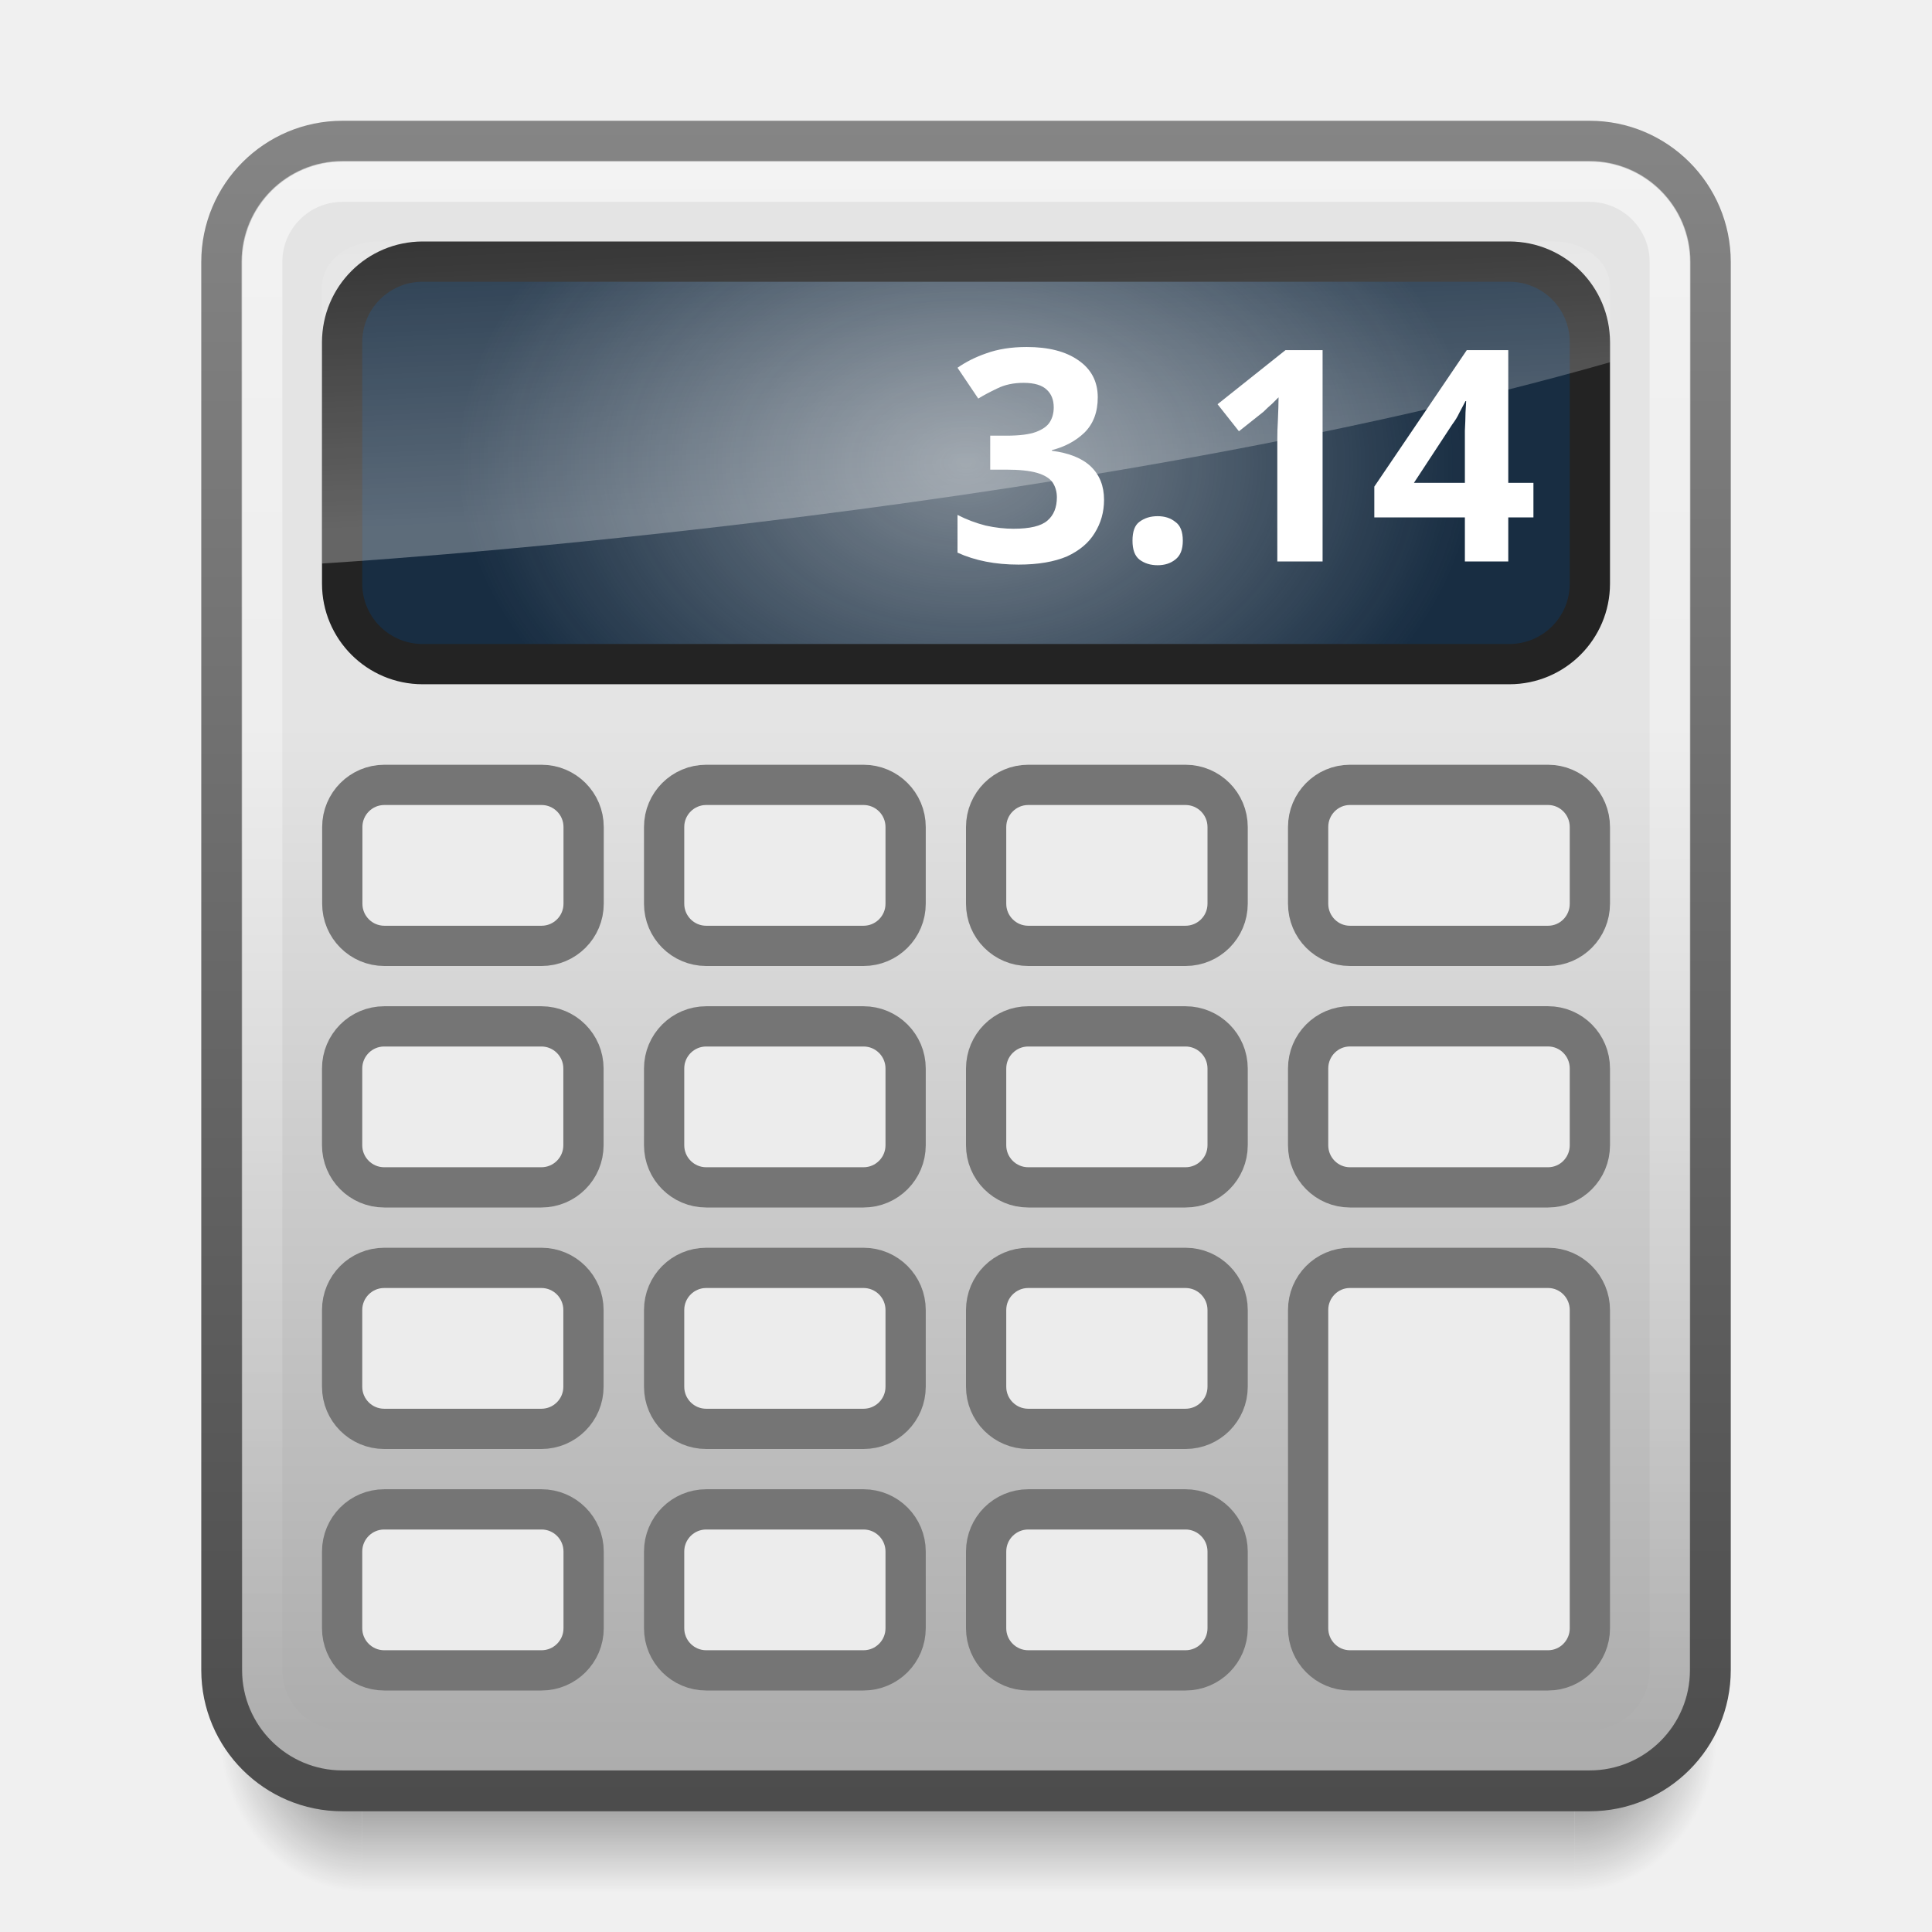
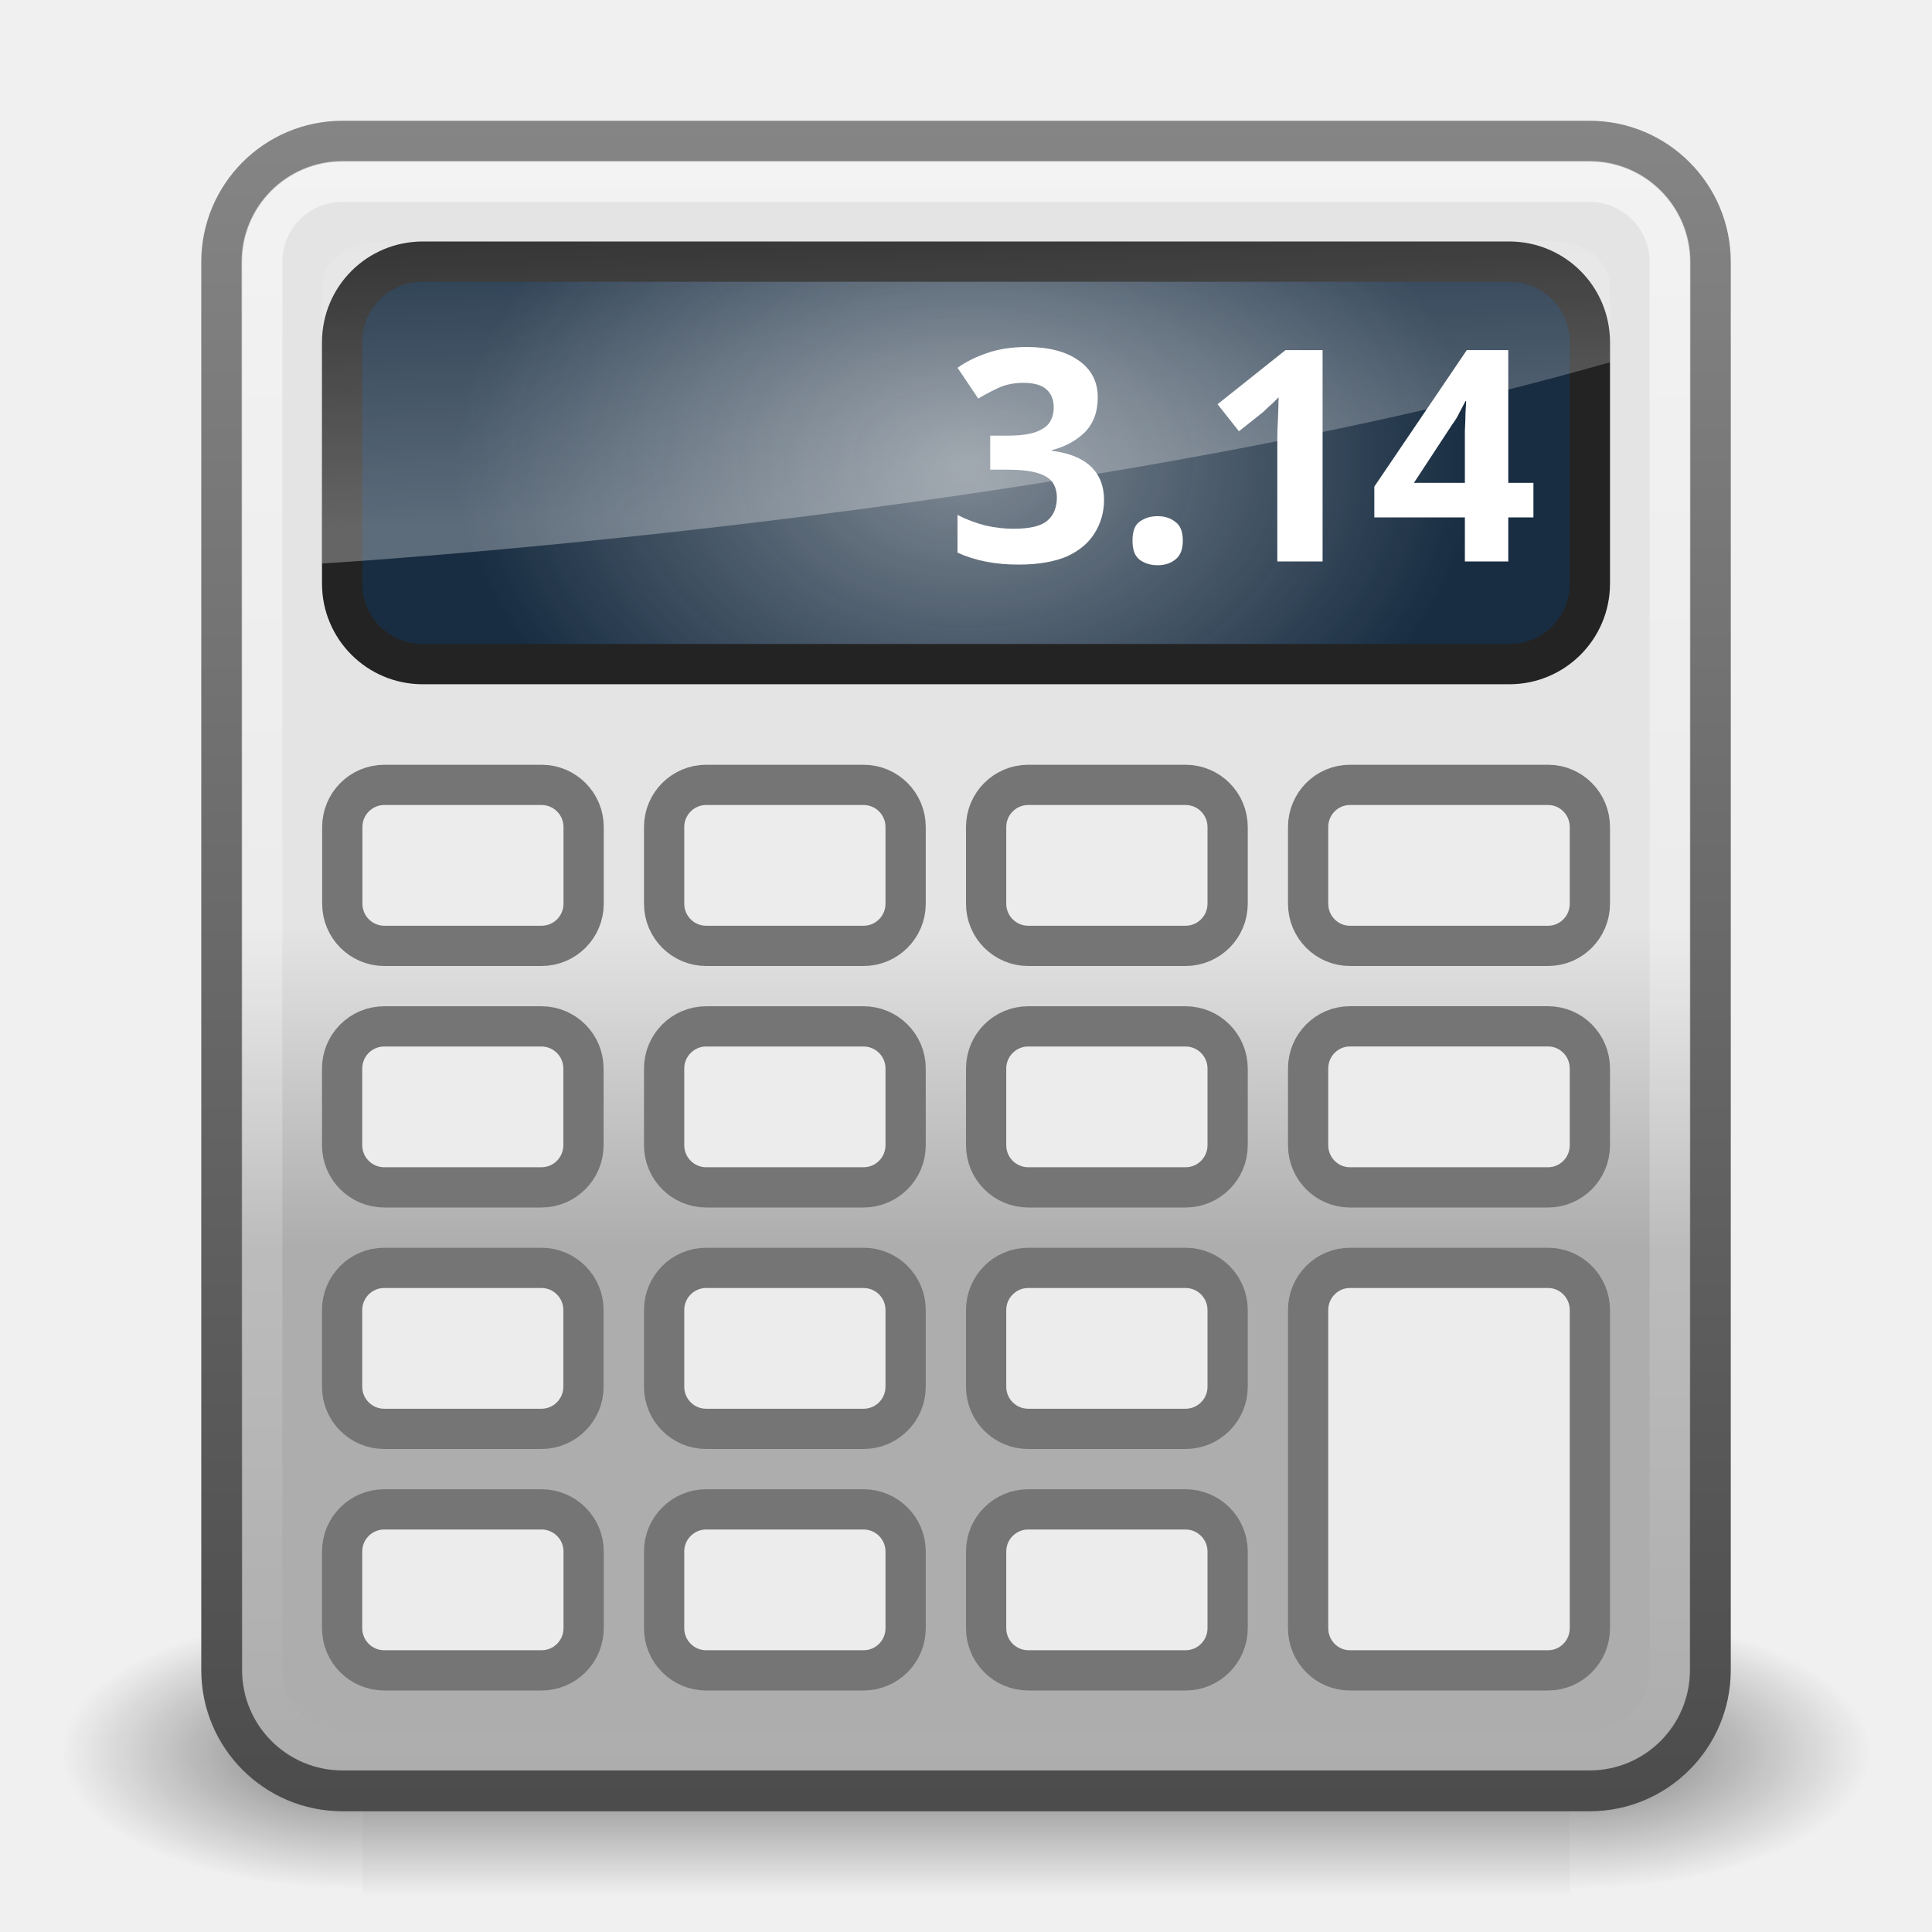
<svg xmlns="http://www.w3.org/2000/svg" xmlns:xlink="http://www.w3.org/1999/xlink" version="1.0" width="48" height="48" id="svg3395">
  <defs id="defs3397">
    <linearGradient id="linearGradient4350">
      <stop id="stop4358" offset="0" style="stop-color:#182d42;stop-opacity:0.498;" />
      <stop style="stop-color:#182d42;stop-opacity:1;" offset="1" id="stop4354" />
    </linearGradient>
    <linearGradient id="linearGradient3428">
      <stop id="stop3430" style="stop-color:#000000;stop-opacity:0" offset="0" />
      <stop id="stop3436" style="stop-color:#000000;stop-opacity:1" offset="0.5" />
      <stop id="stop3432" style="stop-color:#000000;stop-opacity:0" offset="1" />
    </linearGradient>
    <linearGradient id="linearGradient3414">
      <stop id="stop3416" style="stop-color:#000000;stop-opacity:1" offset="0" />
      <stop id="stop3418" style="stop-color:#000000;stop-opacity:0" offset="1" />
    </linearGradient>
    <linearGradient id="linearGradient2490-654-721">
      <stop id="stop2913" style="stop-color:#3d3d3d;stop-opacity:1;" offset="0" />
      <stop id="stop2915" style="stop-color:#858585;stop-opacity:1;" offset="1" />
    </linearGradient>
    <linearGradient id="linearGradient3242-52-665">
      <stop id="stop2903" style="stop-color:#e4e4e4;stop-opacity:1;" offset="0" />
      <stop id="stop2909" style="stop-color:#adadad;stop-opacity:1;" offset="1" />
    </linearGradient>
    <linearGradient id="linearGradient5638">
      <stop id="stop5640" style="stop-color:#ffffff;stop-opacity:1" offset="0" />
      <stop id="stop5642" style="stop-color:#ffffff;stop-opacity:0" offset="1" />
    </linearGradient>
    <linearGradient id="linearGradient3341">
      <stop offset="0" style="stop-color:#ffffff;stop-opacity:1" id="stop3343" />
      <stop offset="1" style="stop-color:#ffffff;stop-opacity:0" id="stop3345" />
    </linearGradient>
    <linearGradient xlink:href="#linearGradient5638" id="linearGradient3300" gradientUnits="userSpaceOnUse" gradientTransform="matrix(1.135733,0,0,1,-51.31733,-1.007428)" x1="24.053" y1="5.007" x2="24.053" y2="45.055" />
-     <linearGradient xlink:href="#linearGradient3242-52-665" id="linearGradient3303" gradientUnits="userSpaceOnUse" gradientTransform="matrix(1.155826,0,0,1.124127,-6.630108,-5.531281)" x1="22.506" y1="20.933" x2="22.506" y2="43.172" />
+     <linearGradient xlink:href="#linearGradient3242-52-665" id="linearGradient3303" gradientUnits="userSpaceOnUse" gradientTransform="matrix(1.155826,0,0,1.124127,-6.630108,-5.531281)" x1="22.506" y1="25.381" x2="22.506" y2="32.497" />
    <linearGradient xlink:href="#linearGradient2490-654-721" id="linearGradient3305" gradientUnits="userSpaceOnUse" gradientTransform="matrix(1.121787,0,0,1,-2.922891,-1.007525)" x1="31.279" y1="56.744" x2="31.279" y2="4.008" />
    <radialGradient xlink:href="#linearGradient3414" id="radialGradient4126" gradientUnits="userSpaceOnUse" gradientTransform="matrix(2,0,0,2,-13,-129)" cx="3" cy="43" fx="3" fy="43" r="2" />
    <radialGradient xlink:href="#linearGradient3414" id="radialGradient4128" gradientUnits="userSpaceOnUse" gradientTransform="matrix(2,0,0,2,35,-43)" cx="3" cy="43" fx="3" fy="43" r="2" />
    <linearGradient xlink:href="#linearGradient3428" id="linearGradient4130" gradientUnits="userSpaceOnUse" x1="11.508" y1="39" x2="11.508" y2="47.016" />
    <radialGradient xlink:href="#linearGradient4350" id="radialGradient4360" cx="24" cy="11.5" fx="24" fy="11.5" r="14" gradientTransform="matrix(0.9021165,0,0,0.6547619,2.349207,3.970238)" gradientUnits="userSpaceOnUse" />
    <linearGradient xlink:href="#linearGradient3341" id="linearGradient4364" gradientUnits="userSpaceOnUse" gradientTransform="matrix(1.150562,0,0,0.9740582,-3.613483,-0.8184076)" x1="22.162" y1="13.755" x2="21.643" y2="3.644" />
+     <radialGradient xlink:href="#linearGradient5060" id="radialGradient3129" gradientUnits="userSpaceOnUse" gradientTransform="matrix(0.06214224,0,0,0.02900085,1.636502,28.95316)" cx="605.714" cy="486.648" fx="605.714" fy="486.648" r="117.143" />
+     <linearGradient id="linearGradient5060">
+       <stop id="stop5062" style="stop-color:#000000;stop-opacity:1" offset="0" />
+       <stop id="stop5064" style="stop-color:#000000;stop-opacity:0" offset="1" />
+     </linearGradient>
+     <linearGradient xlink:href="#linearGradient5048" id="linearGradient3127" gradientUnits="userSpaceOnUse" gradientTransform="matrix(0.06214224,0,0,0.02900085,1.624272,28.95316)" x1="302.857" y1="366.648" x2="302.857" y2="609.505" />
+     <linearGradient id="linearGradient5048">
+       <stop id="stop5050" style="stop-color:#000000;stop-opacity:0" offset="0" />
+       <stop id="stop5056" style="stop-color:#000000;stop-opacity:1" offset="0.5" />
+       <stop id="stop5052" style="stop-color:#000000;stop-opacity:0" offset="1" />
+     </linearGradient>
+     <radialGradient xlink:href="#linearGradient5060" id="radialGradient3131" gradientUnits="userSpaceOnUse" gradientTransform="matrix(-0.06214224,0,0,0.02900085,46.53201,28.95316)" cx="605.714" cy="486.648" fx="605.714" fy="486.648" r="117.143" />
+     <linearGradient id="linearGradient3134">
+       <stop id="stop3136" style="stop-color:#000000;stop-opacity:1" offset="0" />
+       <stop id="stop3138" style="stop-color:#000000;stop-opacity:0" offset="1" />
+     </linearGradient>
+     <radialGradient r="117.143" fy="486.648" fx="605.714" cy="486.648" cx="605.714" gradientTransform="matrix(-0.06214224,0,0,0.02900085,46.53201,28.95316)" gradientUnits="userSpaceOnUse" id="radialGradient3144" xlink:href="#linearGradient5060" />
  </defs>
-   <g style="opacity:0.6" id="g3438" transform="matrix(0.8857824,0,0,0.990365,2.799523,0.452845)">
-     <rect style="fill:url(#radialGradient4126);fill-opacity:1;fill-rule:nonzero;stroke:none;stroke-width:1;marker:none;visibility:visible;display:inline;overflow:visible" id="rect3404" transform="scale(-1,-1)" y="-47" x="-7" height="8" width="4" />
-     <rect style="fill:url(#radialGradient4128);fill-opacity:1;fill-rule:nonzero;stroke:none;stroke-width:1;marker:none;visibility:visible;display:inline;overflow:visible" id="rect3422" y="39" x="41" height="8" width="4" />
-     <rect style="fill:url(#linearGradient4130);fill-opacity:1;fill-rule:nonzero;stroke:none;stroke-width:1;marker:none;visibility:visible;display:inline;overflow:visible" id="rect3426" y="39" x="7" height="8" width="34" />
+   <g id="g1017" transform="translate(-0.0842509,0.4678893)">
+     <path style="opacity:0.5;fill:url(#radialGradient3129);fill-opacity:1;fill-rule:nonzero;stroke:none;stroke-width:104.962;marker:none;visibility:visible;display:inline;overflow:visible" id="path5058" d="m 39.087,39.586 c 0,0 0,7.043 0,7.043 3.2,0.013 7.736,-1.578 7.736,-3.522 0,-1.944 -3.571,-3.521 -7.736,-3.521 z" />
+     <rect style="opacity:0.5;fill:url(#linearGradient3127);fill-opacity:1;fill-rule:nonzero;stroke:none;stroke-width:104.962;marker:none;visibility:visible;display:inline;overflow:visible" id="rect4173" y="39.586" x="9.081" height="7.043" width="30.006" />
+     <path style="opacity:0.5;fill:url(#radialGradient3144);fill-opacity:1;fill-rule:nonzero;stroke:none;stroke-width:104.962;marker:none;visibility:visible;display:inline;overflow:visible" id="path5018" d="m 9.081,39.586 c 0,0 0,7.043 0,7.043 -3.2,0.013 -7.736,-1.578 -7.736,-3.522 0,-1.944 3.571,-3.521 7.736,-3.521 z" />
  </g>
  <rect style="fill:url(#linearGradient3303);fill-opacity:1;fill-rule:nonzero;stroke:url(#linearGradient3305);stroke-width:1.015;stroke-linecap:round;stroke-linejoin:miter;stroke-miterlimit:6;stroke-opacity:1;stroke-dasharray:none;stroke-dashoffset:1.4;marker:none;visibility:visible;display:inline;overflow:visible" id="rect2157" y="3.508" x="5.508" ry="3" height="40.985" width="36.985" rx="3" />
  <rect style="opacity:0.544;fill:none;stroke:url(#linearGradient3300);stroke-width:1.015;stroke-linecap:round;stroke-linejoin:miter;stroke-miterlimit:6;stroke-opacity:1;stroke-dasharray:none;stroke-dashoffset:1.4;marker:none;visibility:visible;display:inline;overflow:visible" id="rect3052" y="4.508" x="-41.492" ry="2" height="38.985" width="34.985" rx="2" transform="scale(-1,1)" />
  <rect style="fill:url(#radialGradient4360);fill-opacity:1;fill-rule:nonzero;stroke:#232323;stroke-width:1;stroke-opacity:1;marker:none;visibility:visible;display:inline;overflow:visible" id="rect3045" y="6.5" x="8.5" ry="2" height="10" width="31" rx="2" />
  <rect style="color:#000000;fill:#ececec;fill-opacity:1;fill-rule:nonzero;stroke:#757575;stroke-width:1;stroke-linecap:butt;stroke-linejoin:miter;stroke-miterlimit:4;stroke-opacity:1;stroke-dasharray:none;stroke-dashoffset:0;marker:none;visibility:visible;display:inline;overflow:visible;enable-background:accumulate;opacity:1" id="rect3351" y="19.5" x="32.5" ry="1.047" rx="1.039" height="4" width="7" />
  <rect style="color:#000000;fill:#ececec;fill-opacity:1;fill-rule:nonzero;stroke:#757575;stroke-width:1;stroke-linecap:butt;stroke-linejoin:miter;stroke-miterlimit:4;stroke-opacity:1;stroke-dasharray:none;stroke-dashoffset:0;marker:none;visibility:visible;display:inline;overflow:visible;enable-background:accumulate;opacity:1" id="rect3423" y="25.499" x="32.5" ry="1.047" rx="1.039" height="4.001" width="7" />
  <rect style="color:#000000;fill:#ececec;fill-opacity:1;fill-rule:nonzero;stroke:#757575;stroke-width:1;stroke-linecap:butt;stroke-linejoin:miter;stroke-miterlimit:4;stroke-opacity:1;stroke-dasharray:none;stroke-dashoffset:0;marker:none;visibility:visible;display:inline;overflow:visible;enable-background:accumulate;opacity:1" id="rect3367" y="31.5" x="32.5" ry="1.047" rx="1.039" height="10" width="7" />
  <rect style="color:#000000;fill:#ececec;fill-opacity:1;fill-rule:nonzero;stroke:#757575;stroke-width:1;stroke-linecap:butt;stroke-linejoin:miter;stroke-miterlimit:4;stroke-opacity:1;stroke-dasharray:none;stroke-dashoffset:0;marker:none;visibility:visible;display:inline;overflow:visible;enable-background:accumulate;opacity:1" id="rect3381" y="37.5" x="24.5" ry="1.047" rx="1.047" height="4" width="6" />
  <rect style="color:#000000;fill:#ececec;fill-opacity:1;fill-rule:nonzero;stroke:#757575;stroke-width:1;stroke-linecap:butt;stroke-linejoin:miter;stroke-miterlimit:4;stroke-opacity:1;stroke-dasharray:none;stroke-dashoffset:0;marker:none;visibility:visible;display:inline;overflow:visible;enable-background:accumulate;opacity:1" id="rect3327" y="31.5" x="8.5" ry="1.047" rx="1.046" height="4" width="5.996" />
  <rect style="color:#000000;fill:#ececec;fill-opacity:1;fill-rule:nonzero;stroke:#757575;stroke-width:1;stroke-linecap:butt;stroke-linejoin:miter;stroke-miterlimit:4;stroke-opacity:1;stroke-dasharray:none;stroke-dashoffset:0;marker:none;visibility:visible;display:inline;overflow:visible;enable-background:accumulate;opacity:1" id="rect3333" y="25.5" x="8.5" ry="1.047" rx="1.046" height="4" width="5.996" />
  <rect style="color:#000000;fill:#ececec;fill-opacity:1;fill-rule:nonzero;stroke:#757575;stroke-width:1;stroke-linecap:butt;stroke-linejoin:miter;stroke-miterlimit:4;stroke-opacity:1;stroke-dasharray:none;stroke-dashoffset:0;marker:none;visibility:visible;display:inline;overflow:visible;enable-background:accumulate;opacity:1" id="rect3339" y="19.5" x="8.504" ry="1.047" rx="1.046" height="4" width="5.996" />
  <rect style="color:#000000;fill:#ececec;fill-opacity:1;fill-rule:nonzero;stroke:#757575;stroke-width:1;stroke-linecap:butt;stroke-linejoin:miter;stroke-miterlimit:4;stroke-opacity:1;stroke-dasharray:none;stroke-dashoffset:0;marker:none;visibility:visible;display:inline;overflow:visible;enable-background:accumulate;opacity:1" id="rect3370" y="31.5" x="16.5" ry="1.047" rx="1.046" height="4" width="6" />
  <rect style="color:#000000;fill:#ececec;fill-opacity:1;fill-rule:nonzero;stroke:#757575;stroke-width:1;stroke-linecap:butt;stroke-linejoin:miter;stroke-miterlimit:4;stroke-opacity:1;stroke-dasharray:none;stroke-dashoffset:0;marker:none;visibility:visible;display:inline;overflow:visible;enable-background:accumulate;opacity:1" id="rect3376" y="25.5" x="16.5" ry="1.047" rx="1.046" height="4" width="6" />
  <rect style="color:#000000;fill:#ececec;fill-opacity:1;fill-rule:nonzero;stroke:#757575;stroke-width:1;stroke-linecap:butt;stroke-linejoin:miter;stroke-miterlimit:4;stroke-opacity:1;stroke-dasharray:none;stroke-dashoffset:0;marker:none;visibility:visible;display:inline;overflow:visible;enable-background:accumulate;opacity:1" id="rect3382" y="19.5" x="16.5" ry="1.047" rx="1.046" height="4" width="6" />
  <rect style="color:#000000;fill:#ececec;fill-opacity:1;fill-rule:nonzero;stroke:#757575;stroke-width:1;stroke-linecap:butt;stroke-linejoin:miter;stroke-miterlimit:4;stroke-opacity:1;stroke-dasharray:none;stroke-dashoffset:0;marker:none;visibility:visible;display:inline;overflow:visible;enable-background:accumulate;opacity:1" id="rect3395" y="31.5" x="24.5" ry="1.047" rx="1.047" height="4" width="6" />
  <rect style="color:#000000;fill:#ececec;fill-opacity:1;fill-rule:nonzero;stroke:#757575;stroke-width:1;stroke-linecap:butt;stroke-linejoin:miter;stroke-miterlimit:4;stroke-opacity:1;stroke-dasharray:none;stroke-dashoffset:0;marker:none;visibility:visible;display:inline;overflow:visible;enable-background:accumulate;opacity:1" id="rect3401" y="25.5" x="24.5" ry="1.047" rx="1.047" height="4" width="6" />
  <rect style="color:#000000;fill:#ececec;fill-opacity:1;fill-rule:nonzero;stroke:#757575;stroke-width:1;stroke-linecap:butt;stroke-linejoin:miter;stroke-miterlimit:4;stroke-opacity:1;stroke-dasharray:none;stroke-dashoffset:0;marker:none;visibility:visible;display:inline;overflow:visible;enable-background:accumulate;opacity:1" id="rect3407" y="19.5" x="24.5" ry="1.047" rx="1.047" height="4" width="6" />
  <rect width="6" height="4" rx="1.046" ry="1.047" x="8.5" y="37.5" id="rect3793" style="color:#000000;fill:#ececec;fill-opacity:1;fill-rule:nonzero;stroke:#757575;stroke-width:1;stroke-linecap:butt;stroke-linejoin:miter;stroke-miterlimit:4;stroke-opacity:1;stroke-dasharray:none;stroke-dashoffset:0;marker:none;visibility:visible;display:inline;overflow:visible;enable-background:accumulate;opacity:1" />
  <rect width="6" height="4" rx="1.046" ry="1.047" x="16.5" y="37.5" id="rect3795" style="color:#000000;fill:#ececec;fill-opacity:1;fill-rule:nonzero;stroke:#757575;stroke-width:1;stroke-linecap:butt;stroke-linejoin:miter;stroke-miterlimit:4;stroke-opacity:1;stroke-dasharray:none;stroke-dashoffset:0;marker:none;visibility:visible;display:inline;overflow:visible;enable-background:accumulate;opacity:1" />
  <text xml:space="preserve" style="font-size:7.355px;font-style:normal;font-weight:normal;line-height:125%;letter-spacing:0px;word-spacing:0px;fill:#ffffff;fill-opacity:1;stroke:none;font-family:Sans" x="23.508" y="13.948" id="text4212">
    <tspan id="tspan4214" x="23.508" y="13.948" style="font-style:normal;font-variant:normal;font-weight:bold;font-stretch:normal;fill:#ffffff;fill-opacity:1;font-family:Ubuntu;-inkscape-font-specification:Ubuntu Bold">3.14</tspan>
  </text>
  <path d="M 9.402,6 C 8.63,6 8,6.492 8,7.126 L 8,14 C 8,14 26.286,12.92 40,9 L 40,7.126 C 40,6.492 39.37,6 38.598,6 z" id="path4362" style="opacity:0.3;fill:url(#linearGradient4364);fill-opacity:1;fill-rule:nonzero;stroke:none;stroke-width:1;marker:none;visibility:visible;display:inline;overflow:visible" />
</svg>
